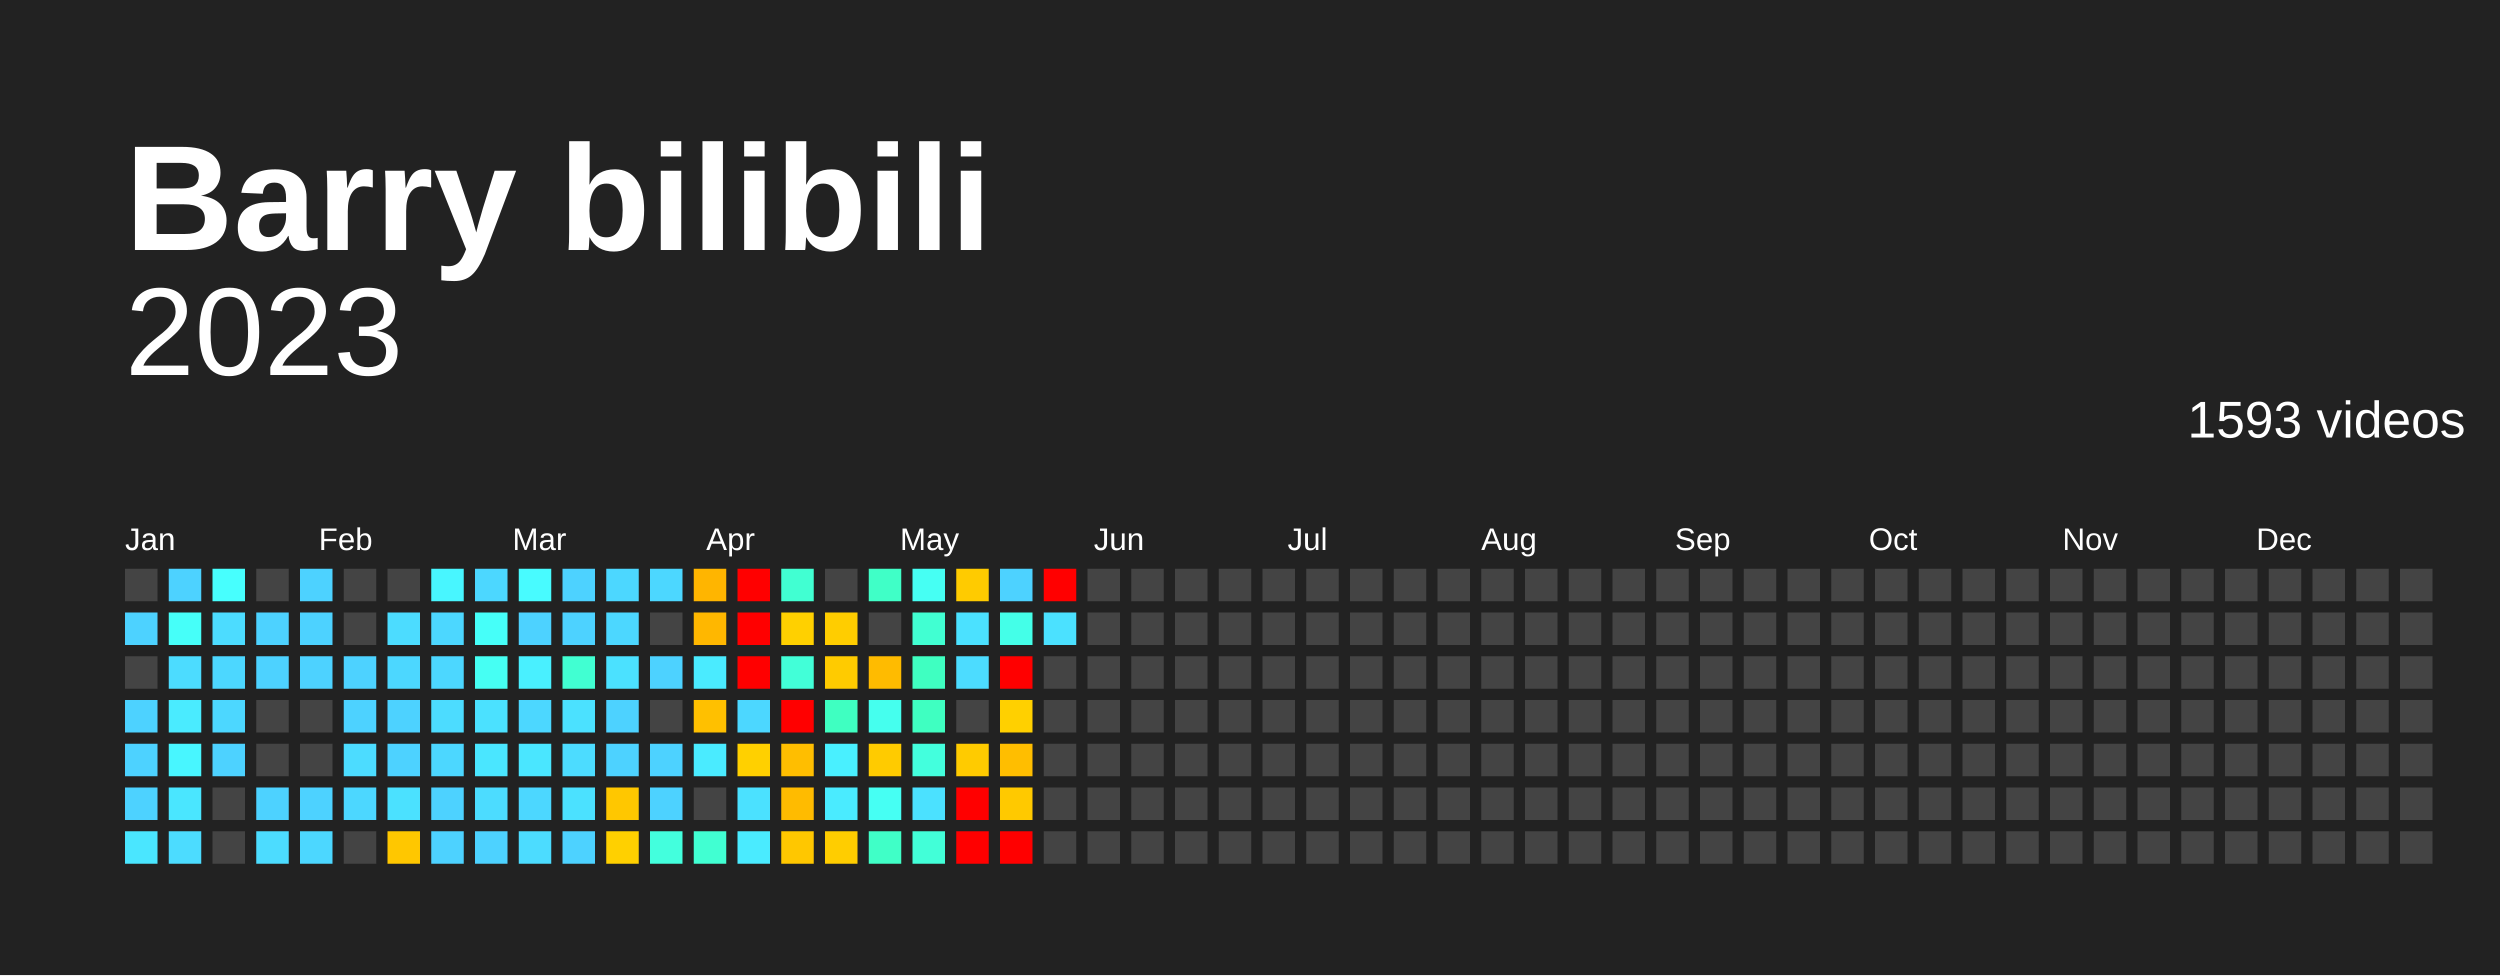
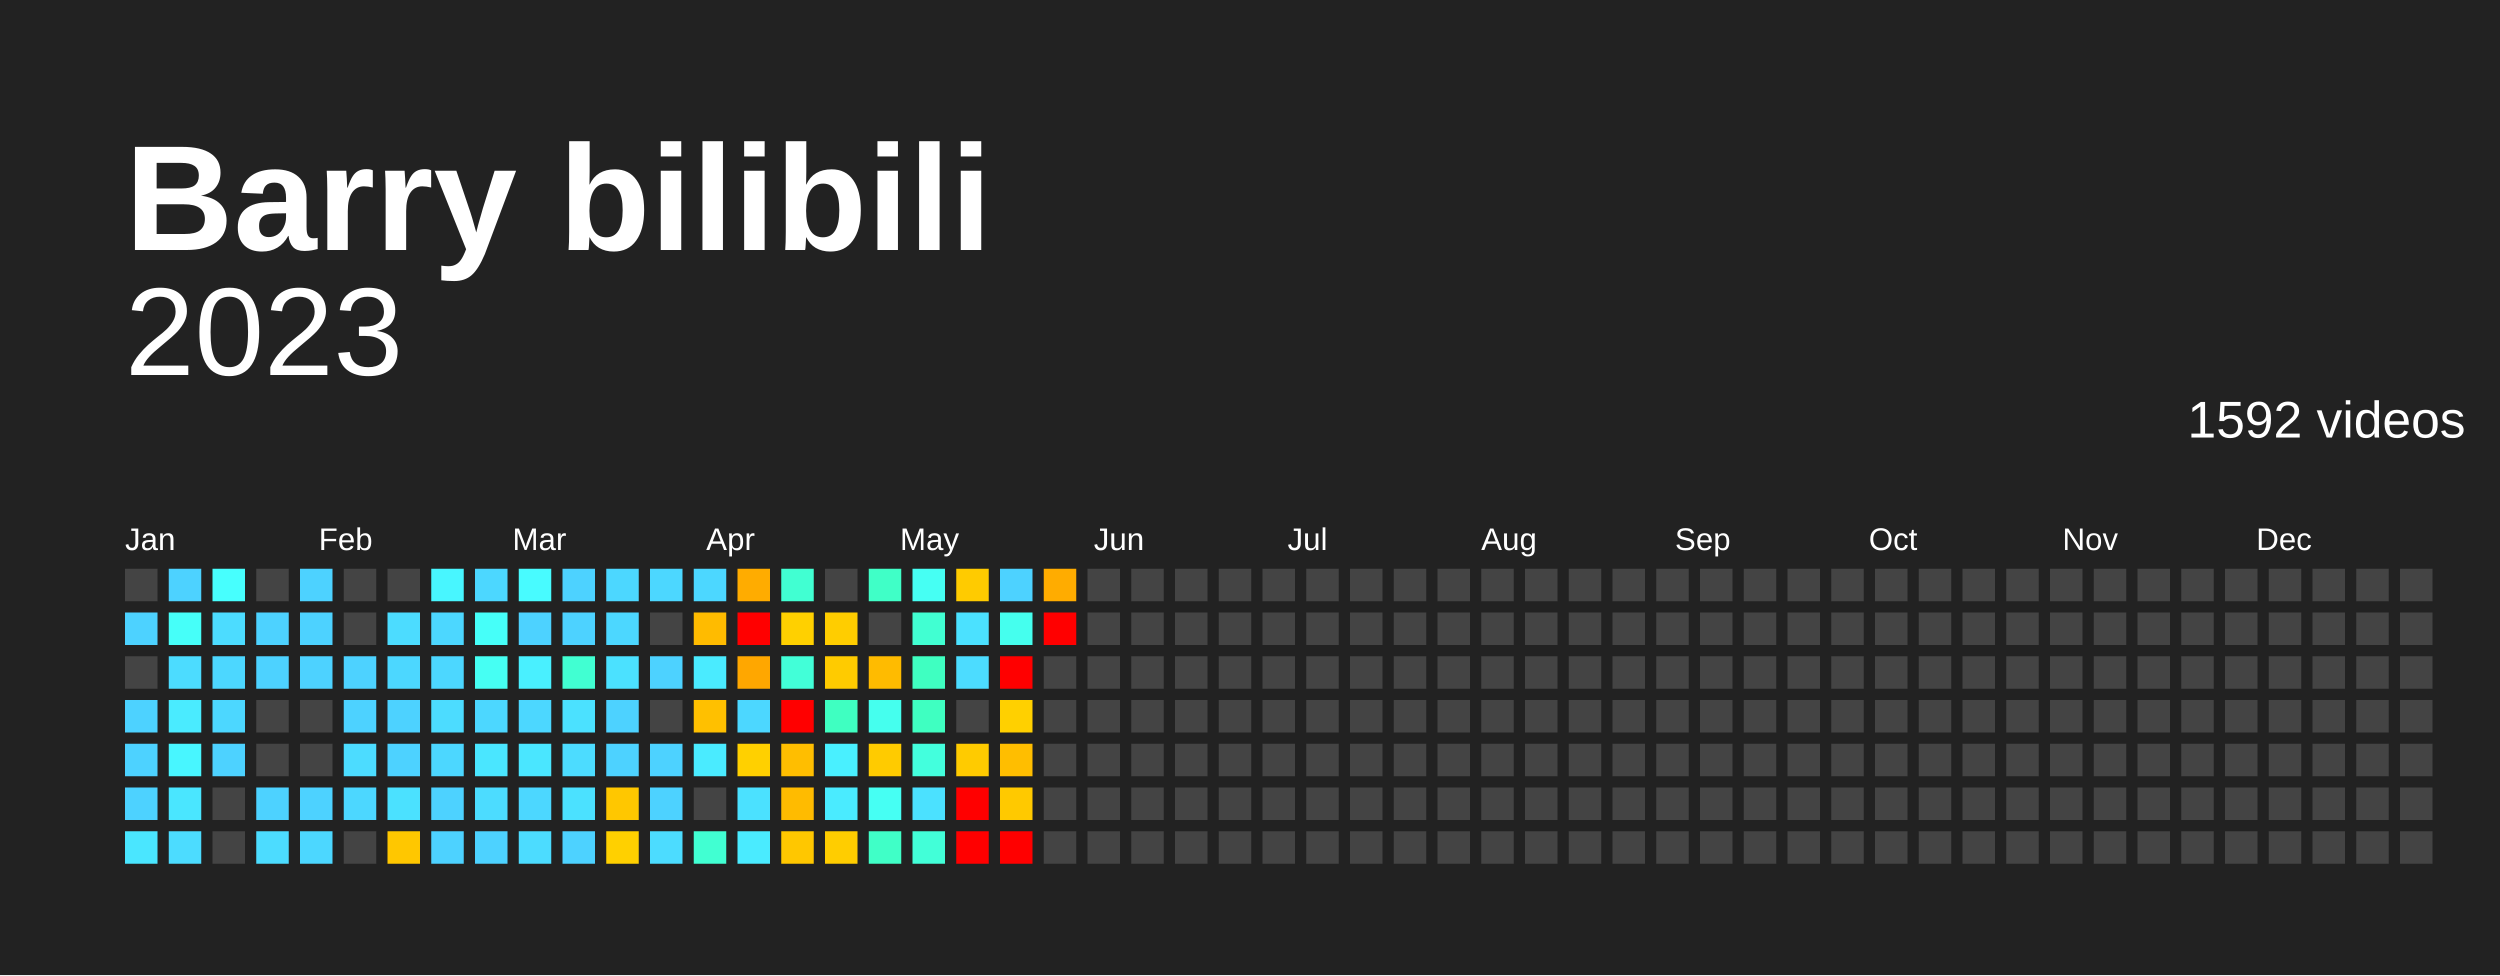
<svg xmlns="http://www.w3.org/2000/svg" baseProfile="full" height="78mm" version="1.1" viewBox="0,0,200,78" width="200mm">
  <defs />
  <rect fill="#222222" height="78" width="200" x="0" y="0" />
  <text fill="#FFFFFF" style="font-size:12px; font-family:Arial; font-weight:bold;" x="10" y="20">Barry bilibili</text>
  <text alignment-baseline="hanging" fill="#FFFFFF" style="font-size:10.0px; font-family:Arial;" x="10" y="30">2023</text>
-   <text alignment-baseline="hanging" fill="#FFFFFF" style="font-size:4.125px; font-family:Arial;" x="175" y="35">1593 videos</text>
+   <text alignment-baseline="hanging" fill="#FFFFFF" style="font-size:4.125px; font-family:Arial;" x="175" y="35">1592 videos</text>
  <text fill="#FFFFFF" style="font-size:2.5px; font-family:Arial" x="10.0" y="44">Jan</text>
  <text fill="#FFFFFF" style="font-size:2.5px; font-family:Arial" x="25.5" y="44">Feb</text>
  <text fill="#FFFFFF" style="font-size:2.5px; font-family:Arial" x="41.0" y="44">Mar</text>
  <text fill="#FFFFFF" style="font-size:2.5px; font-family:Arial" x="56.5" y="44">Apr</text>
  <text fill="#FFFFFF" style="font-size:2.5px; font-family:Arial" x="72.0" y="44">May</text>
  <text fill="#FFFFFF" style="font-size:2.5px; font-family:Arial" x="87.5" y="44">Jun</text>
  <text fill="#FFFFFF" style="font-size:2.5px; font-family:Arial" x="103.0" y="44">Jul</text>
  <text fill="#FFFFFF" style="font-size:2.5px; font-family:Arial" x="118.5" y="44">Aug</text>
  <text fill="#FFFFFF" style="font-size:2.5px; font-family:Arial" x="134.0" y="44">Sep</text>
  <text fill="#FFFFFF" style="font-size:2.5px; font-family:Arial" x="149.5" y="44">Oct</text>
  <text fill="#FFFFFF" style="font-size:2.5px; font-family:Arial" x="165.0" y="44">Nov</text>
  <text fill="#FFFFFF" style="font-size:2.5px; font-family:Arial" x="180.5" y="44">Dec</text>
  <rect fill="#444444" height="2.6" width="2.6" x="10.0" y="45.5" />
  <rect fill="#4dd2ff" height="2.6" width="2.6" x="10.0" y="49.0" />
  <rect fill="#444444" height="2.6" width="2.6" x="10.0" y="52.5" />
  <rect fill="#4dd2ff" height="2.6" width="2.6" x="10.0" y="56.0" />
  <rect fill="#4dd2ff" height="2.6" width="2.6" x="10.0" y="59.5" />
  <rect fill="#4dd2ff" height="2.6" width="2.6" x="10.0" y="63.0" />
  <rect fill="#4ae6ff" height="2.6" width="2.6" x="10.0" y="66.5" />
  <rect fill="#4dd2ff" height="2.6" width="2.6" x="13.5" y="45.5" />
  <rect fill="#46fff9" height="2.6" width="2.6" x="13.5" y="49.0" />
  <rect fill="#4cdcff" height="2.6" width="2.6" x="13.5" y="52.5" />
  <rect fill="#4aebff" height="2.6" width="2.6" x="13.5" y="56.0" />
  <rect fill="#48f6ff" height="2.6" width="2.6" x="13.5" y="59.5" />
  <rect fill="#4ae6ff" height="2.6" width="2.6" x="13.5" y="63.0" />
  <rect fill="#4cdcff" height="2.6" width="2.6" x="13.5" y="66.5" />
  <rect fill="#47fffe" height="2.6" width="2.6" x="17.0" y="45.5" />
  <rect fill="#4cdcff" height="2.6" width="2.6" x="17.0" y="49.0" />
  <rect fill="#4cd7ff" height="2.6" width="2.6" x="17.0" y="52.5" />
  <rect fill="#4cd7ff" height="2.6" width="2.6" x="17.0" y="56.0" />
  <rect fill="#4dd2ff" height="2.6" width="2.6" x="17.0" y="59.5" />
  <rect fill="#444444" height="2.6" width="2.6" x="17.0" y="63.0" />
  <rect fill="#444444" height="2.6" width="2.6" x="17.0" y="66.5" />
  <rect fill="#444444" height="2.6" width="2.6" x="20.5" y="45.5" />
  <rect fill="#4dd2ff" height="2.6" width="2.6" x="20.5" y="49.0" />
  <rect fill="#4dd2ff" height="2.6" width="2.6" x="20.5" y="52.5" />
  <rect fill="#444444" height="2.6" width="2.6" x="20.5" y="56.0" />
  <rect fill="#444444" height="2.6" width="2.6" x="20.5" y="59.5" />
  <rect fill="#4dd2ff" height="2.6" width="2.6" x="20.5" y="63.0" />
  <rect fill="#4cdcff" height="2.6" width="2.6" x="20.5" y="66.5" />
  <rect fill="#4dd2ff" height="2.6" width="2.6" x="24.0" y="45.5" />
  <rect fill="#4dd2ff" height="2.6" width="2.6" x="24.0" y="49.0" />
  <rect fill="#4dd2ff" height="2.6" width="2.6" x="24.0" y="52.5" />
  <rect fill="#444444" height="2.6" width="2.6" x="24.0" y="56.0" />
  <rect fill="#444444" height="2.6" width="2.6" x="24.0" y="59.5" />
  <rect fill="#4dd2ff" height="2.6" width="2.6" x="24.0" y="63.0" />
  <rect fill="#4cd7ff" height="2.6" width="2.6" x="24.0" y="66.5" />
  <rect fill="#444444" height="2.6" width="2.6" x="27.5" y="45.5" />
  <rect fill="#444444" height="2.6" width="2.6" x="27.5" y="49.0" />
  <rect fill="#4dd2ff" height="2.6" width="2.6" x="27.5" y="52.5" />
  <rect fill="#4dd2ff" height="2.6" width="2.6" x="27.5" y="56.0" />
  <rect fill="#4cdcff" height="2.6" width="2.6" x="27.5" y="59.5" />
  <rect fill="#4cd7ff" height="2.6" width="2.6" x="27.5" y="63.0" />
  <rect fill="#444444" height="2.6" width="2.6" x="27.5" y="66.5" />
  <rect fill="#444444" height="2.6" width="2.6" x="31.0" y="45.5" />
  <rect fill="#4cdcff" height="2.6" width="2.6" x="31.0" y="49.0" />
  <rect fill="#4cd7ff" height="2.6" width="2.6" x="31.0" y="52.5" />
  <rect fill="#4dd2ff" height="2.6" width="2.6" x="31.0" y="56.0" />
  <rect fill="#4dd2ff" height="2.6" width="2.6" x="31.0" y="59.5" />
  <rect fill="#4be1ff" height="2.6" width="2.6" x="31.0" y="63.0" />
  <rect fill="#ffc700" height="2.6" width="2.6" x="31.0" y="66.5" />
  <rect fill="#48f6ff" height="2.6" width="2.6" x="34.5" y="45.5" />
  <rect fill="#4cd7ff" height="2.6" width="2.6" x="34.5" y="49.0" />
  <rect fill="#4cd7ff" height="2.6" width="2.6" x="34.5" y="52.5" />
  <rect fill="#4cdcff" height="2.6" width="2.6" x="34.5" y="56.0" />
  <rect fill="#4cd7ff" height="2.6" width="2.6" x="34.5" y="59.5" />
  <rect fill="#4dd2ff" height="2.6" width="2.6" x="34.5" y="63.0" />
  <rect fill="#4dd2ff" height="2.6" width="2.6" x="34.5" y="66.5" />
  <rect fill="#4cd7ff" height="2.6" width="2.6" x="38.0" y="45.5" />
  <rect fill="#46fff9" height="2.6" width="2.6" x="38.0" y="49.0" />
  <rect fill="#46fff3" height="2.6" width="2.6" x="38.0" y="52.5" />
-   <rect fill="#4be1ff" height="2.6" width="2.6" x="38.0" y="56.0" />
+   <rect fill="#4cd7ff" height="2.6" width="2.6" x="38.0" y="56.0" />
  <rect fill="#4ae6ff" height="2.6" width="2.6" x="38.0" y="59.5" />
  <rect fill="#4cdcff" height="2.6" width="2.6" x="38.0" y="63.0" />
  <rect fill="#4dd2ff" height="2.6" width="2.6" x="38.0" y="66.5" />
  <rect fill="#48fbff" height="2.6" width="2.6" x="41.5" y="45.5" />
  <rect fill="#4dd2ff" height="2.6" width="2.6" x="41.5" y="49.0" />
  <rect fill="#49f0ff" height="2.6" width="2.6" x="41.5" y="52.5" />
  <rect fill="#4cd7ff" height="2.6" width="2.6" x="41.5" y="56.0" />
  <rect fill="#4ae6ff" height="2.6" width="2.6" x="41.5" y="59.5" />
  <rect fill="#4cd7ff" height="2.6" width="2.6" x="41.5" y="63.0" />
  <rect fill="#4cdcff" height="2.6" width="2.6" x="41.5" y="66.5" />
  <rect fill="#4dd2ff" height="2.6" width="2.6" x="45.0" y="45.5" />
  <rect fill="#4dd2ff" height="2.6" width="2.6" x="45.0" y="49.0" />
  <rect fill="#41ffd2" height="2.6" width="2.6" x="45.0" y="52.5" />
  <rect fill="#4be1ff" height="2.6" width="2.6" x="45.0" y="56.0" />
  <rect fill="#4cdcff" height="2.6" width="2.6" x="45.0" y="59.5" />
  <rect fill="#4be1ff" height="2.6" width="2.6" x="45.0" y="63.0" />
  <rect fill="#4dd2ff" height="2.6" width="2.6" x="45.0" y="66.5" />
  <rect fill="#4cd7ff" height="2.6" width="2.6" x="48.5" y="45.5" />
  <rect fill="#4cd7ff" height="2.6" width="2.6" x="48.5" y="49.0" />
  <rect fill="#4be1ff" height="2.6" width="2.6" x="48.5" y="52.5" />
  <rect fill="#4dd2ff" height="2.6" width="2.6" x="48.5" y="56.0" />
  <rect fill="#4dd2ff" height="2.6" width="2.6" x="48.5" y="59.5" />
  <rect fill="#ffc700" height="2.6" width="2.6" x="48.5" y="63.0" />
  <rect fill="#ffd000" height="2.6" width="2.6" x="48.5" y="66.5" />
  <rect fill="#4cd7ff" height="2.6" width="2.6" x="52.0" y="45.5" />
  <rect fill="#444444" height="2.6" width="2.6" x="52.0" y="49.0" />
  <rect fill="#4dd2ff" height="2.6" width="2.6" x="52.0" y="52.5" />
  <rect fill="#444444" height="2.6" width="2.6" x="52.0" y="56.0" />
  <rect fill="#4dd2ff" height="2.6" width="2.6" x="52.0" y="59.5" />
  <rect fill="#4dd2ff" height="2.6" width="2.6" x="52.0" y="63.0" />
-   <rect fill="#43ffdd" height="2.6" width="2.6" x="52.0" y="66.5" />
-   <rect fill="#ffb500" height="2.6" width="2.6" x="55.5" y="45.5" />
-   <rect fill="#ffb700" height="2.6" width="2.6" x="55.5" y="49.0" />
+   <rect fill="#4cdcff" height="2.6" width="2.6" x="52.0" y="66.5" />
+   <rect fill="#4cd7ff" height="2.6" width="2.6" x="55.5" y="45.5" />
+   <rect fill="#ffbb00" height="2.6" width="2.6" x="55.5" y="49.0" />
  <rect fill="#4aebff" height="2.6" width="2.6" x="55.5" y="52.5" />
  <rect fill="#ffc000" height="2.6" width="2.6" x="55.5" y="56.0" />
  <rect fill="#4aebff" height="2.6" width="2.6" x="55.5" y="59.5" />
  <rect fill="#444444" height="2.6" width="2.6" x="55.5" y="63.0" />
  <rect fill="#41ffd2" height="2.6" width="2.6" x="55.5" y="66.5" />
-   <rect fill="red" height="2.6" width="2.6" x="59.0" y="45.5" />
+   <rect fill="#ffac00" height="2.6" width="2.6" x="59.0" y="45.5" />
  <rect fill="red" height="2.6" width="2.6" x="59.0" y="49.0" />
-   <rect fill="red" height="2.6" width="2.6" x="59.0" y="52.5" />
+   <rect fill="#ffa700" height="2.6" width="2.6" x="59.0" y="52.5" />
  <rect fill="#4cd7ff" height="2.6" width="2.6" x="59.0" y="56.0" />
  <rect fill="#ffd000" height="2.6" width="2.6" x="59.0" y="59.5" />
  <rect fill="#4be1ff" height="2.6" width="2.6" x="59.0" y="63.0" />
  <rect fill="#4aebff" height="2.6" width="2.6" x="59.0" y="66.5" />
  <rect fill="#41ffd2" height="2.6" width="2.6" x="62.5" y="45.5" />
  <rect fill="#ffd000" height="2.6" width="2.6" x="62.5" y="49.0" />
  <rect fill="#42ffd8" height="2.6" width="2.6" x="62.5" y="52.5" />
  <rect fill="red" height="2.6" width="2.6" x="62.5" y="56.0" />
  <rect fill="#ffbe00" height="2.6" width="2.6" x="62.5" y="59.5" />
  <rect fill="#ffbb00" height="2.6" width="2.6" x="62.5" y="63.0" />
  <rect fill="#ffc700" height="2.6" width="2.6" x="62.5" y="66.5" />
  <rect fill="#444444" height="2.6" width="2.6" x="66.0" y="45.5" />
  <rect fill="#ffcd00" height="2.6" width="2.6" x="66.0" y="49.0" />
  <rect fill="#ffcb00" height="2.6" width="2.6" x="66.0" y="52.5" />
  <rect fill="#3fffc1" height="2.6" width="2.6" x="66.0" y="56.0" />
  <rect fill="#49f0ff" height="2.6" width="2.6" x="66.0" y="59.5" />
  <rect fill="#4aebff" height="2.6" width="2.6" x="66.0" y="63.0" />
  <rect fill="#ffcd00" height="2.6" width="2.6" x="66.0" y="66.5" />
  <rect fill="#40ffc7" height="2.6" width="2.6" x="69.5" y="45.5" />
  <rect fill="#444444" height="2.6" width="2.6" x="69.5" y="49.0" />
  <rect fill="#ffbb00" height="2.6" width="2.6" x="69.5" y="52.5" />
  <rect fill="#45ffee" height="2.6" width="2.6" x="69.5" y="56.0" />
  <rect fill="#ffcb00" height="2.6" width="2.6" x="69.5" y="59.5" />
  <rect fill="#46fff3" height="2.6" width="2.6" x="69.5" y="63.0" />
  <rect fill="#40ffc7" height="2.6" width="2.6" x="69.5" y="66.5" />
  <rect fill="#46fff3" height="2.6" width="2.6" x="73.0" y="45.5" />
  <rect fill="#41ffd2" height="2.6" width="2.6" x="73.0" y="49.0" />
  <rect fill="#3fffc1" height="2.6" width="2.6" x="73.0" y="52.5" />
  <rect fill="#3fffc1" height="2.6" width="2.6" x="73.0" y="56.0" />
  <rect fill="#43ffdd" height="2.6" width="2.6" x="73.0" y="59.5" />
  <rect fill="#4be1ff" height="2.6" width="2.6" x="73.0" y="63.0" />
  <rect fill="#42ffd8" height="2.6" width="2.6" x="73.0" y="66.5" />
  <rect fill="#ffcb00" height="2.6" width="2.6" x="76.5" y="45.5" />
  <rect fill="#4be1ff" height="2.6" width="2.6" x="76.5" y="49.0" />
  <rect fill="#4cdcff" height="2.6" width="2.6" x="76.5" y="52.5" />
  <rect fill="#444444" height="2.6" width="2.6" x="76.5" y="56.0" />
  <rect fill="#ffcb00" height="2.6" width="2.6" x="76.5" y="59.5" />
  <rect fill="red" height="2.6" width="2.6" x="76.5" y="63.0" />
  <rect fill="red" height="2.6" width="2.6" x="76.5" y="66.5" />
  <rect fill="#4dd2ff" height="2.6" width="2.6" x="80.0" y="45.5" />
-   <rect fill="#44ffe8" height="2.6" width="2.6" x="80.0" y="49.0" />
+   <rect fill="#45ffee" height="2.6" width="2.6" x="80.0" y="49.0" />
  <rect fill="red" height="2.6" width="2.6" x="80.0" y="52.5" />
  <rect fill="#ffd000" height="2.6" width="2.6" x="80.0" y="56.0" />
  <rect fill="#ffbe00" height="2.6" width="2.6" x="80.0" y="59.5" />
  <rect fill="#ffc900" height="2.6" width="2.6" x="80.0" y="63.0" />
  <rect fill="red" height="2.6" width="2.6" x="80.0" y="66.5" />
-   <rect fill="red" height="2.6" width="2.6" x="83.5" y="45.5" />
-   <rect fill="#4be1ff" height="2.6" width="2.6" x="83.5" y="49.0" />
+   <rect fill="#ffac00" height="2.6" width="2.6" x="83.5" y="45.5" />
+   <rect fill="red" height="2.6" width="2.6" x="83.5" y="49.0" />
  <rect fill="#444444" height="2.6" width="2.6" x="83.5" y="52.5" />
  <rect fill="#444444" height="2.6" width="2.6" x="83.5" y="56.0" />
  <rect fill="#444444" height="2.6" width="2.6" x="83.5" y="59.5" />
  <rect fill="#444444" height="2.6" width="2.6" x="83.5" y="63.0" />
  <rect fill="#444444" height="2.6" width="2.6" x="83.5" y="66.5" />
  <rect fill="#444444" height="2.6" width="2.6" x="87.0" y="45.5" />
  <rect fill="#444444" height="2.6" width="2.6" x="87.0" y="49.0" />
  <rect fill="#444444" height="2.6" width="2.6" x="87.0" y="52.5" />
  <rect fill="#444444" height="2.6" width="2.6" x="87.0" y="56.0" />
  <rect fill="#444444" height="2.6" width="2.6" x="87.0" y="59.5" />
  <rect fill="#444444" height="2.6" width="2.6" x="87.0" y="63.0" />
  <rect fill="#444444" height="2.6" width="2.6" x="87.0" y="66.5" />
  <rect fill="#444444" height="2.6" width="2.6" x="90.5" y="45.5" />
  <rect fill="#444444" height="2.6" width="2.6" x="90.5" y="49.0" />
  <rect fill="#444444" height="2.6" width="2.6" x="90.5" y="52.5" />
  <rect fill="#444444" height="2.6" width="2.6" x="90.5" y="56.0" />
  <rect fill="#444444" height="2.6" width="2.6" x="90.5" y="59.5" />
  <rect fill="#444444" height="2.6" width="2.6" x="90.5" y="63.0" />
  <rect fill="#444444" height="2.6" width="2.6" x="90.5" y="66.5" />
  <rect fill="#444444" height="2.6" width="2.6" x="94.0" y="45.5" />
  <rect fill="#444444" height="2.6" width="2.6" x="94.0" y="49.0" />
  <rect fill="#444444" height="2.6" width="2.6" x="94.0" y="52.5" />
  <rect fill="#444444" height="2.6" width="2.6" x="94.0" y="56.0" />
  <rect fill="#444444" height="2.6" width="2.6" x="94.0" y="59.5" />
  <rect fill="#444444" height="2.6" width="2.6" x="94.0" y="63.0" />
  <rect fill="#444444" height="2.6" width="2.6" x="94.0" y="66.5" />
  <rect fill="#444444" height="2.6" width="2.6" x="97.5" y="45.5" />
  <rect fill="#444444" height="2.6" width="2.6" x="97.5" y="49.0" />
  <rect fill="#444444" height="2.6" width="2.6" x="97.5" y="52.5" />
  <rect fill="#444444" height="2.6" width="2.6" x="97.5" y="56.0" />
  <rect fill="#444444" height="2.6" width="2.6" x="97.5" y="59.5" />
  <rect fill="#444444" height="2.6" width="2.6" x="97.5" y="63.0" />
  <rect fill="#444444" height="2.6" width="2.6" x="97.5" y="66.5" />
  <rect fill="#444444" height="2.6" width="2.6" x="101.0" y="45.5" />
  <rect fill="#444444" height="2.6" width="2.6" x="101.0" y="49.0" />
  <rect fill="#444444" height="2.6" width="2.6" x="101.0" y="52.5" />
  <rect fill="#444444" height="2.6" width="2.6" x="101.0" y="56.0" />
  <rect fill="#444444" height="2.6" width="2.6" x="101.0" y="59.5" />
  <rect fill="#444444" height="2.6" width="2.6" x="101.0" y="63.0" />
  <rect fill="#444444" height="2.6" width="2.6" x="101.0" y="66.5" />
  <rect fill="#444444" height="2.6" width="2.6" x="104.5" y="45.5" />
  <rect fill="#444444" height="2.6" width="2.6" x="104.5" y="49.0" />
  <rect fill="#444444" height="2.6" width="2.6" x="104.5" y="52.5" />
  <rect fill="#444444" height="2.6" width="2.6" x="104.5" y="56.0" />
  <rect fill="#444444" height="2.6" width="2.6" x="104.5" y="59.5" />
  <rect fill="#444444" height="2.6" width="2.6" x="104.5" y="63.0" />
  <rect fill="#444444" height="2.6" width="2.6" x="104.5" y="66.5" />
  <rect fill="#444444" height="2.6" width="2.6" x="108.0" y="45.5" />
  <rect fill="#444444" height="2.6" width="2.6" x="108.0" y="49.0" />
  <rect fill="#444444" height="2.6" width="2.6" x="108.0" y="52.5" />
  <rect fill="#444444" height="2.6" width="2.6" x="108.0" y="56.0" />
  <rect fill="#444444" height="2.6" width="2.6" x="108.0" y="59.5" />
  <rect fill="#444444" height="2.6" width="2.6" x="108.0" y="63.0" />
  <rect fill="#444444" height="2.6" width="2.6" x="108.0" y="66.5" />
  <rect fill="#444444" height="2.6" width="2.6" x="111.5" y="45.5" />
  <rect fill="#444444" height="2.6" width="2.6" x="111.5" y="49.0" />
  <rect fill="#444444" height="2.6" width="2.6" x="111.5" y="52.5" />
  <rect fill="#444444" height="2.6" width="2.6" x="111.5" y="56.0" />
  <rect fill="#444444" height="2.6" width="2.6" x="111.5" y="59.5" />
  <rect fill="#444444" height="2.6" width="2.6" x="111.5" y="63.0" />
  <rect fill="#444444" height="2.6" width="2.6" x="111.5" y="66.5" />
  <rect fill="#444444" height="2.6" width="2.6" x="115.0" y="45.5" />
  <rect fill="#444444" height="2.6" width="2.6" x="115.0" y="49.0" />
  <rect fill="#444444" height="2.6" width="2.6" x="115.0" y="52.5" />
  <rect fill="#444444" height="2.6" width="2.6" x="115.0" y="56.0" />
  <rect fill="#444444" height="2.6" width="2.6" x="115.0" y="59.5" />
  <rect fill="#444444" height="2.6" width="2.6" x="115.0" y="63.0" />
  <rect fill="#444444" height="2.6" width="2.6" x="115.0" y="66.5" />
  <rect fill="#444444" height="2.6" width="2.6" x="118.5" y="45.5" />
  <rect fill="#444444" height="2.6" width="2.6" x="118.5" y="49.0" />
  <rect fill="#444444" height="2.6" width="2.6" x="118.5" y="52.5" />
  <rect fill="#444444" height="2.6" width="2.6" x="118.5" y="56.0" />
  <rect fill="#444444" height="2.6" width="2.6" x="118.5" y="59.5" />
  <rect fill="#444444" height="2.6" width="2.6" x="118.5" y="63.0" />
  <rect fill="#444444" height="2.6" width="2.6" x="118.5" y="66.5" />
  <rect fill="#444444" height="2.6" width="2.6" x="122.0" y="45.5" />
  <rect fill="#444444" height="2.6" width="2.6" x="122.0" y="49.0" />
  <rect fill="#444444" height="2.6" width="2.6" x="122.0" y="52.5" />
  <rect fill="#444444" height="2.6" width="2.6" x="122.0" y="56.0" />
  <rect fill="#444444" height="2.6" width="2.6" x="122.0" y="59.5" />
  <rect fill="#444444" height="2.6" width="2.6" x="122.0" y="63.0" />
  <rect fill="#444444" height="2.6" width="2.6" x="122.0" y="66.5" />
  <rect fill="#444444" height="2.6" width="2.6" x="125.5" y="45.5" />
  <rect fill="#444444" height="2.6" width="2.6" x="125.5" y="49.0" />
  <rect fill="#444444" height="2.6" width="2.6" x="125.5" y="52.5" />
  <rect fill="#444444" height="2.6" width="2.6" x="125.5" y="56.0" />
  <rect fill="#444444" height="2.6" width="2.6" x="125.5" y="59.5" />
  <rect fill="#444444" height="2.6" width="2.6" x="125.5" y="63.0" />
  <rect fill="#444444" height="2.6" width="2.6" x="125.5" y="66.5" />
  <rect fill="#444444" height="2.6" width="2.6" x="129.0" y="45.5" />
  <rect fill="#444444" height="2.6" width="2.6" x="129.0" y="49.0" />
  <rect fill="#444444" height="2.6" width="2.6" x="129.0" y="52.5" />
  <rect fill="#444444" height="2.6" width="2.6" x="129.0" y="56.0" />
  <rect fill="#444444" height="2.6" width="2.6" x="129.0" y="59.5" />
  <rect fill="#444444" height="2.6" width="2.6" x="129.0" y="63.0" />
  <rect fill="#444444" height="2.6" width="2.6" x="129.0" y="66.5" />
  <rect fill="#444444" height="2.6" width="2.6" x="132.5" y="45.5" />
  <rect fill="#444444" height="2.6" width="2.6" x="132.5" y="49.0" />
  <rect fill="#444444" height="2.6" width="2.6" x="132.5" y="52.5" />
  <rect fill="#444444" height="2.6" width="2.6" x="132.5" y="56.0" />
  <rect fill="#444444" height="2.6" width="2.6" x="132.5" y="59.5" />
  <rect fill="#444444" height="2.6" width="2.6" x="132.5" y="63.0" />
  <rect fill="#444444" height="2.6" width="2.6" x="132.5" y="66.5" />
  <rect fill="#444444" height="2.6" width="2.6" x="136.0" y="45.5" />
  <rect fill="#444444" height="2.6" width="2.6" x="136.0" y="49.0" />
  <rect fill="#444444" height="2.6" width="2.6" x="136.0" y="52.5" />
  <rect fill="#444444" height="2.6" width="2.6" x="136.0" y="56.0" />
  <rect fill="#444444" height="2.6" width="2.6" x="136.0" y="59.5" />
  <rect fill="#444444" height="2.6" width="2.6" x="136.0" y="63.0" />
  <rect fill="#444444" height="2.6" width="2.6" x="136.0" y="66.5" />
  <rect fill="#444444" height="2.6" width="2.6" x="139.5" y="45.5" />
  <rect fill="#444444" height="2.6" width="2.6" x="139.5" y="49.0" />
  <rect fill="#444444" height="2.6" width="2.6" x="139.5" y="52.5" />
  <rect fill="#444444" height="2.6" width="2.6" x="139.5" y="56.0" />
  <rect fill="#444444" height="2.6" width="2.6" x="139.5" y="59.5" />
  <rect fill="#444444" height="2.6" width="2.6" x="139.5" y="63.0" />
  <rect fill="#444444" height="2.6" width="2.6" x="139.5" y="66.5" />
  <rect fill="#444444" height="2.6" width="2.6" x="143.0" y="45.5" />
  <rect fill="#444444" height="2.6" width="2.6" x="143.0" y="49.0" />
  <rect fill="#444444" height="2.6" width="2.6" x="143.0" y="52.5" />
  <rect fill="#444444" height="2.6" width="2.6" x="143.0" y="56.0" />
  <rect fill="#444444" height="2.6" width="2.6" x="143.0" y="59.5" />
  <rect fill="#444444" height="2.6" width="2.6" x="143.0" y="63.0" />
  <rect fill="#444444" height="2.6" width="2.6" x="143.0" y="66.5" />
  <rect fill="#444444" height="2.6" width="2.6" x="146.5" y="45.5" />
  <rect fill="#444444" height="2.6" width="2.6" x="146.5" y="49.0" />
  <rect fill="#444444" height="2.6" width="2.6" x="146.5" y="52.5" />
  <rect fill="#444444" height="2.6" width="2.6" x="146.5" y="56.0" />
  <rect fill="#444444" height="2.6" width="2.6" x="146.5" y="59.5" />
  <rect fill="#444444" height="2.6" width="2.6" x="146.5" y="63.0" />
  <rect fill="#444444" height="2.6" width="2.6" x="146.5" y="66.5" />
  <rect fill="#444444" height="2.6" width="2.6" x="150.0" y="45.5" />
  <rect fill="#444444" height="2.6" width="2.6" x="150.0" y="49.0" />
  <rect fill="#444444" height="2.6" width="2.6" x="150.0" y="52.5" />
  <rect fill="#444444" height="2.6" width="2.6" x="150.0" y="56.0" />
  <rect fill="#444444" height="2.6" width="2.6" x="150.0" y="59.5" />
  <rect fill="#444444" height="2.6" width="2.6" x="150.0" y="63.0" />
  <rect fill="#444444" height="2.6" width="2.6" x="150.0" y="66.5" />
  <rect fill="#444444" height="2.6" width="2.6" x="153.5" y="45.5" />
  <rect fill="#444444" height="2.6" width="2.6" x="153.5" y="49.0" />
  <rect fill="#444444" height="2.6" width="2.6" x="153.5" y="52.5" />
  <rect fill="#444444" height="2.6" width="2.6" x="153.5" y="56.0" />
  <rect fill="#444444" height="2.6" width="2.6" x="153.5" y="59.5" />
  <rect fill="#444444" height="2.6" width="2.6" x="153.5" y="63.0" />
  <rect fill="#444444" height="2.6" width="2.6" x="153.5" y="66.5" />
  <rect fill="#444444" height="2.6" width="2.6" x="157.0" y="45.5" />
  <rect fill="#444444" height="2.6" width="2.6" x="157.0" y="49.0" />
  <rect fill="#444444" height="2.6" width="2.6" x="157.0" y="52.5" />
  <rect fill="#444444" height="2.6" width="2.6" x="157.0" y="56.0" />
  <rect fill="#444444" height="2.6" width="2.6" x="157.0" y="59.5" />
  <rect fill="#444444" height="2.6" width="2.6" x="157.0" y="63.0" />
  <rect fill="#444444" height="2.6" width="2.6" x="157.0" y="66.5" />
  <rect fill="#444444" height="2.6" width="2.6" x="160.5" y="45.5" />
  <rect fill="#444444" height="2.6" width="2.6" x="160.5" y="49.0" />
  <rect fill="#444444" height="2.6" width="2.6" x="160.5" y="52.5" />
  <rect fill="#444444" height="2.6" width="2.6" x="160.5" y="56.0" />
  <rect fill="#444444" height="2.6" width="2.6" x="160.5" y="59.5" />
  <rect fill="#444444" height="2.6" width="2.6" x="160.5" y="63.0" />
  <rect fill="#444444" height="2.6" width="2.6" x="160.5" y="66.5" />
  <rect fill="#444444" height="2.6" width="2.6" x="164.0" y="45.5" />
  <rect fill="#444444" height="2.6" width="2.6" x="164.0" y="49.0" />
  <rect fill="#444444" height="2.6" width="2.6" x="164.0" y="52.5" />
  <rect fill="#444444" height="2.6" width="2.6" x="164.0" y="56.0" />
  <rect fill="#444444" height="2.6" width="2.6" x="164.0" y="59.5" />
  <rect fill="#444444" height="2.6" width="2.6" x="164.0" y="63.0" />
  <rect fill="#444444" height="2.6" width="2.6" x="164.0" y="66.5" />
  <rect fill="#444444" height="2.6" width="2.6" x="167.5" y="45.5" />
  <rect fill="#444444" height="2.6" width="2.6" x="167.5" y="49.0" />
  <rect fill="#444444" height="2.6" width="2.6" x="167.5" y="52.5" />
  <rect fill="#444444" height="2.6" width="2.6" x="167.5" y="56.0" />
  <rect fill="#444444" height="2.6" width="2.6" x="167.5" y="59.5" />
  <rect fill="#444444" height="2.6" width="2.6" x="167.5" y="63.0" />
  <rect fill="#444444" height="2.6" width="2.6" x="167.5" y="66.5" />
  <rect fill="#444444" height="2.6" width="2.6" x="171.0" y="45.5" />
  <rect fill="#444444" height="2.6" width="2.6" x="171.0" y="49.0" />
  <rect fill="#444444" height="2.6" width="2.6" x="171.0" y="52.5" />
  <rect fill="#444444" height="2.6" width="2.6" x="171.0" y="56.0" />
  <rect fill="#444444" height="2.6" width="2.6" x="171.0" y="59.5" />
  <rect fill="#444444" height="2.6" width="2.6" x="171.0" y="63.0" />
  <rect fill="#444444" height="2.6" width="2.6" x="171.0" y="66.5" />
  <rect fill="#444444" height="2.6" width="2.6" x="174.5" y="45.5" />
  <rect fill="#444444" height="2.6" width="2.6" x="174.5" y="49.0" />
  <rect fill="#444444" height="2.6" width="2.6" x="174.5" y="52.5" />
  <rect fill="#444444" height="2.6" width="2.6" x="174.5" y="56.0" />
  <rect fill="#444444" height="2.6" width="2.6" x="174.5" y="59.5" />
  <rect fill="#444444" height="2.6" width="2.6" x="174.5" y="63.0" />
  <rect fill="#444444" height="2.6" width="2.6" x="174.5" y="66.5" />
  <rect fill="#444444" height="2.6" width="2.6" x="178.0" y="45.5" />
  <rect fill="#444444" height="2.6" width="2.6" x="178.0" y="49.0" />
  <rect fill="#444444" height="2.6" width="2.6" x="178.0" y="52.5" />
  <rect fill="#444444" height="2.6" width="2.6" x="178.0" y="56.0" />
  <rect fill="#444444" height="2.6" width="2.6" x="178.0" y="59.5" />
  <rect fill="#444444" height="2.6" width="2.6" x="178.0" y="63.0" />
  <rect fill="#444444" height="2.6" width="2.6" x="178.0" y="66.5" />
  <rect fill="#444444" height="2.6" width="2.6" x="181.5" y="45.5" />
  <rect fill="#444444" height="2.6" width="2.6" x="181.5" y="49.0" />
  <rect fill="#444444" height="2.6" width="2.6" x="181.5" y="52.5" />
  <rect fill="#444444" height="2.6" width="2.6" x="181.5" y="56.0" />
  <rect fill="#444444" height="2.6" width="2.6" x="181.5" y="59.5" />
  <rect fill="#444444" height="2.6" width="2.6" x="181.5" y="63.0" />
  <rect fill="#444444" height="2.6" width="2.6" x="181.5" y="66.5" />
  <rect fill="#444444" height="2.6" width="2.6" x="185.0" y="45.5" />
  <rect fill="#444444" height="2.6" width="2.6" x="185.0" y="49.0" />
  <rect fill="#444444" height="2.6" width="2.6" x="185.0" y="52.5" />
  <rect fill="#444444" height="2.6" width="2.6" x="185.0" y="56.0" />
  <rect fill="#444444" height="2.6" width="2.6" x="185.0" y="59.5" />
  <rect fill="#444444" height="2.6" width="2.6" x="185.0" y="63.0" />
  <rect fill="#444444" height="2.6" width="2.6" x="185.0" y="66.5" />
  <rect fill="#444444" height="2.6" width="2.6" x="188.5" y="45.5" />
  <rect fill="#444444" height="2.6" width="2.6" x="188.5" y="49.0" />
  <rect fill="#444444" height="2.6" width="2.6" x="188.5" y="52.5" />
  <rect fill="#444444" height="2.6" width="2.6" x="188.5" y="56.0" />
  <rect fill="#444444" height="2.6" width="2.6" x="188.5" y="59.5" />
  <rect fill="#444444" height="2.6" width="2.6" x="188.5" y="63.0" />
  <rect fill="#444444" height="2.6" width="2.6" x="188.5" y="66.5" />
  <rect fill="#444444" height="2.6" width="2.6" x="192.0" y="45.5" />
  <rect fill="#444444" height="2.6" width="2.6" x="192.0" y="49.0" />
  <rect fill="#444444" height="2.6" width="2.6" x="192.0" y="52.5" />
  <rect fill="#444444" height="2.6" width="2.6" x="192.0" y="56.0" />
  <rect fill="#444444" height="2.6" width="2.6" x="192.0" y="59.5" />
  <rect fill="#444444" height="2.6" width="2.6" x="192.0" y="63.0" />
  <rect fill="#444444" height="2.6" width="2.6" x="192.0" y="66.5" />
</svg>
